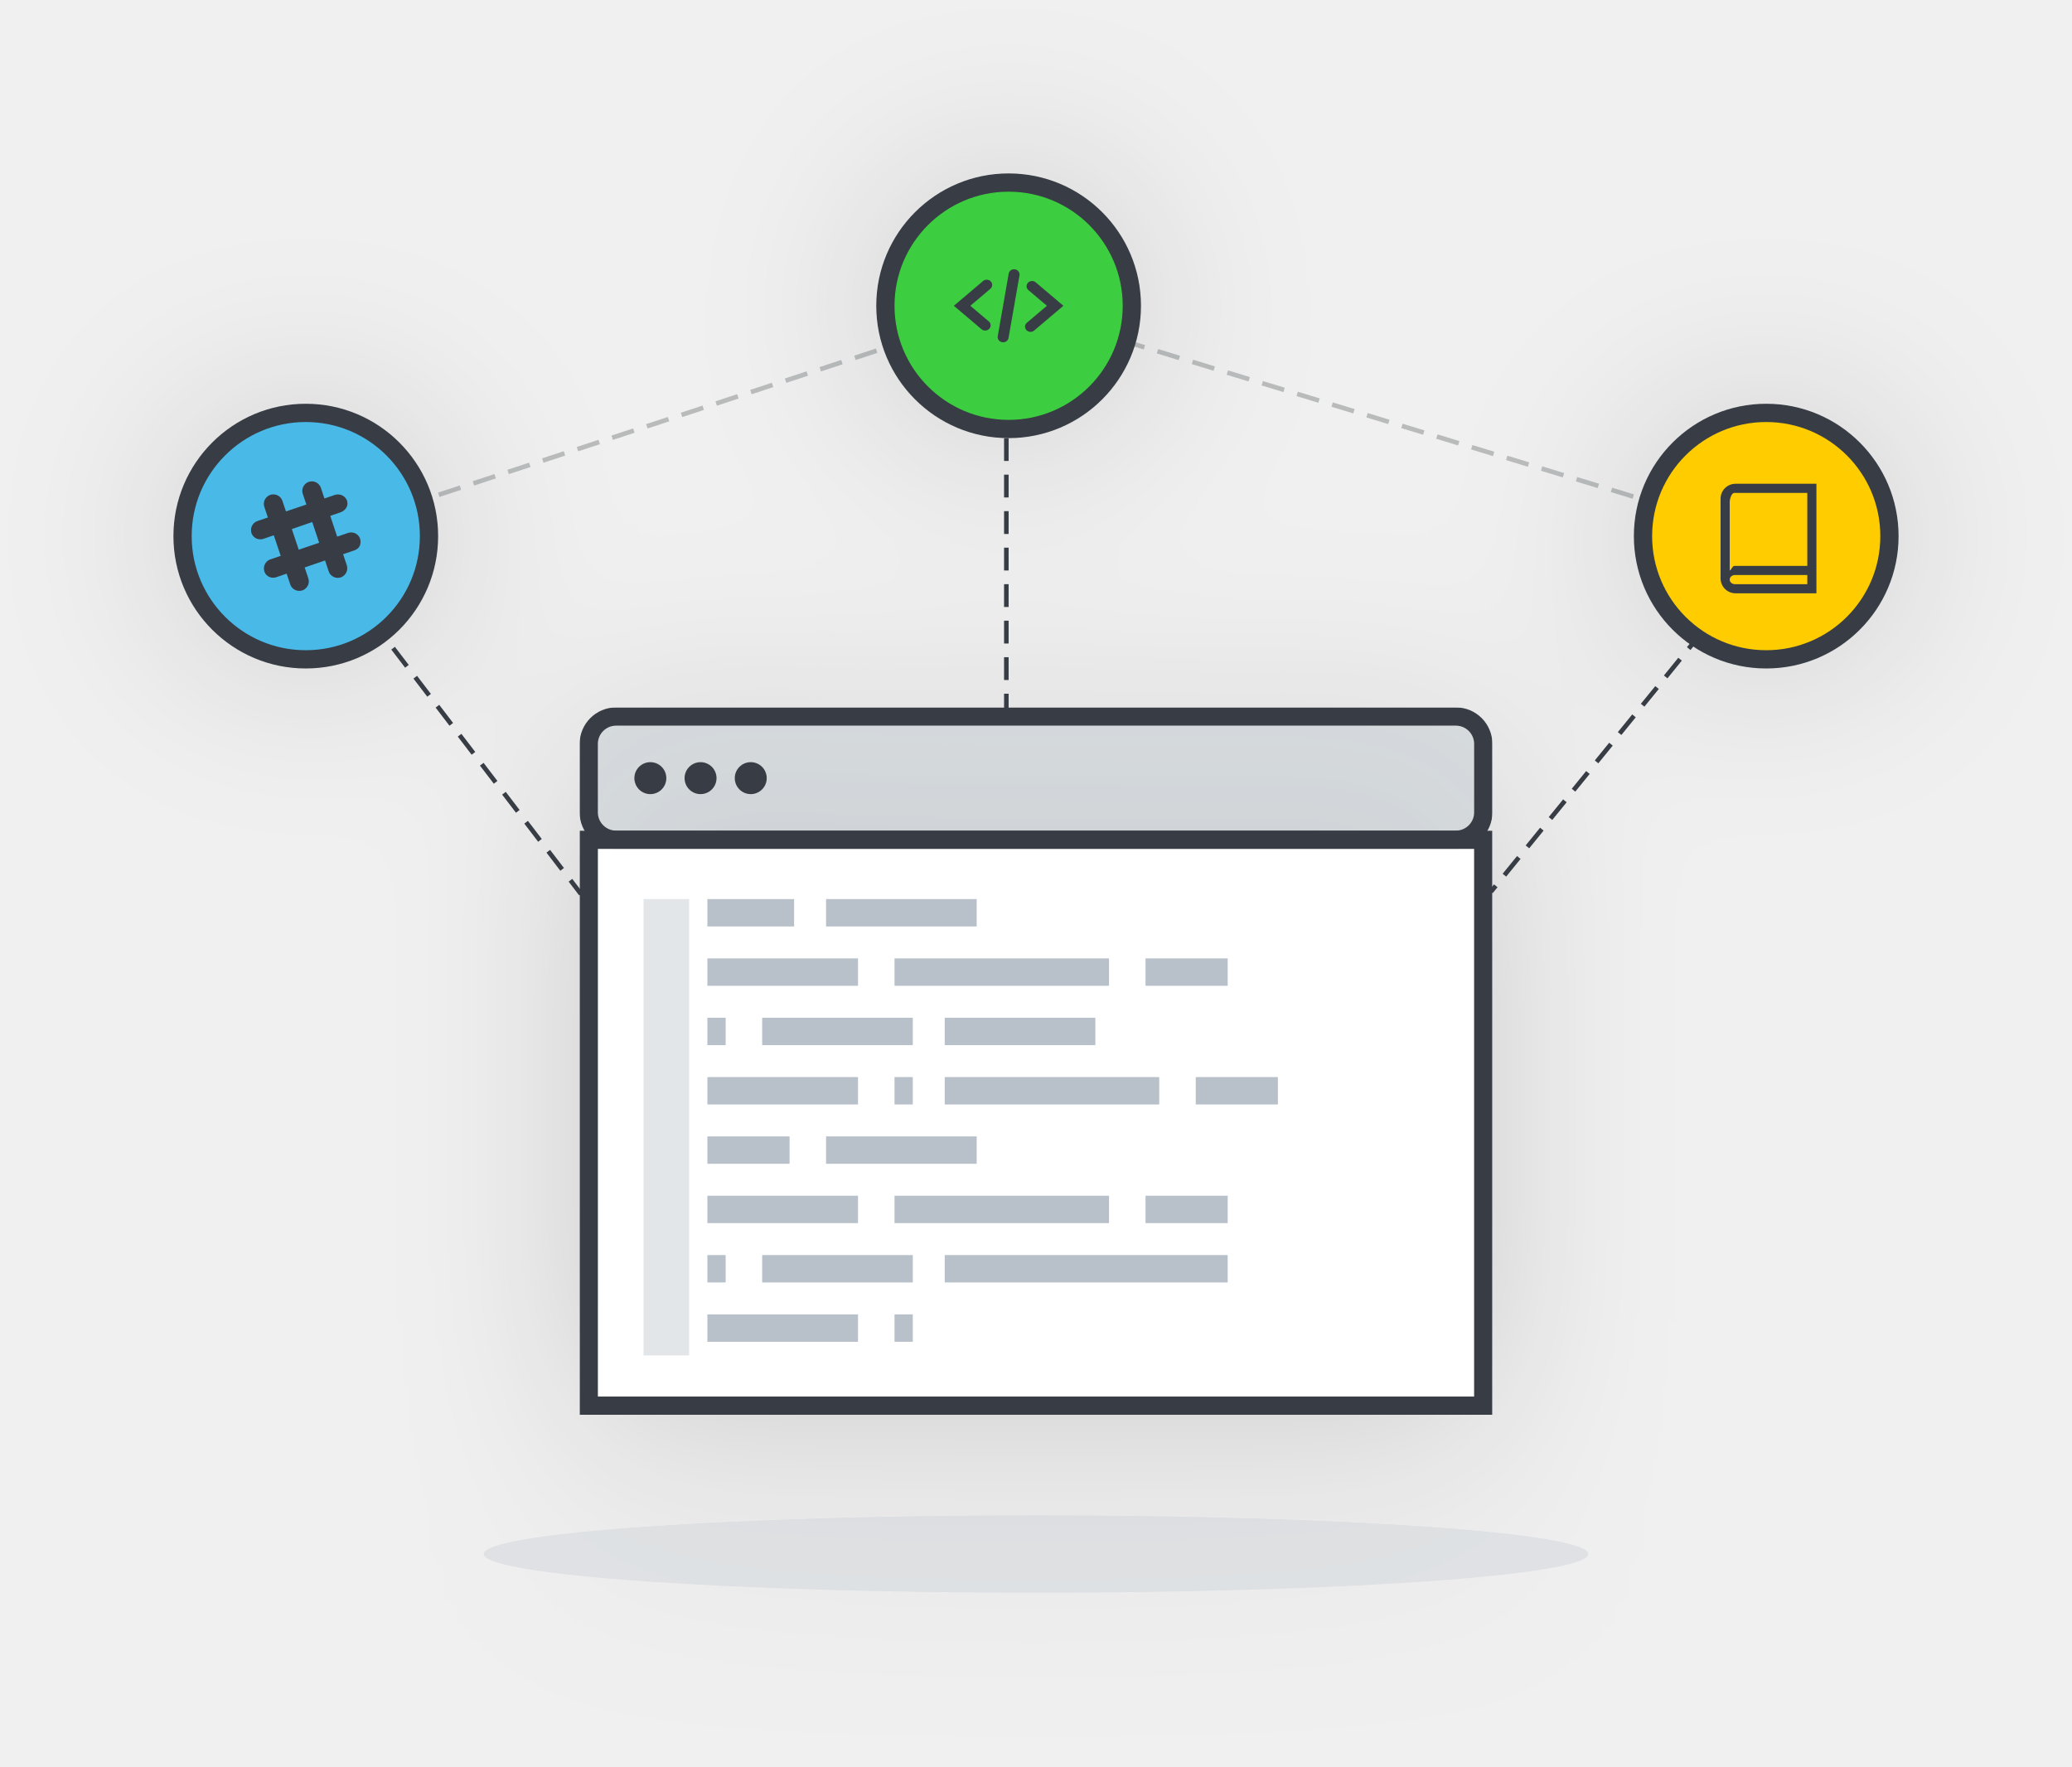
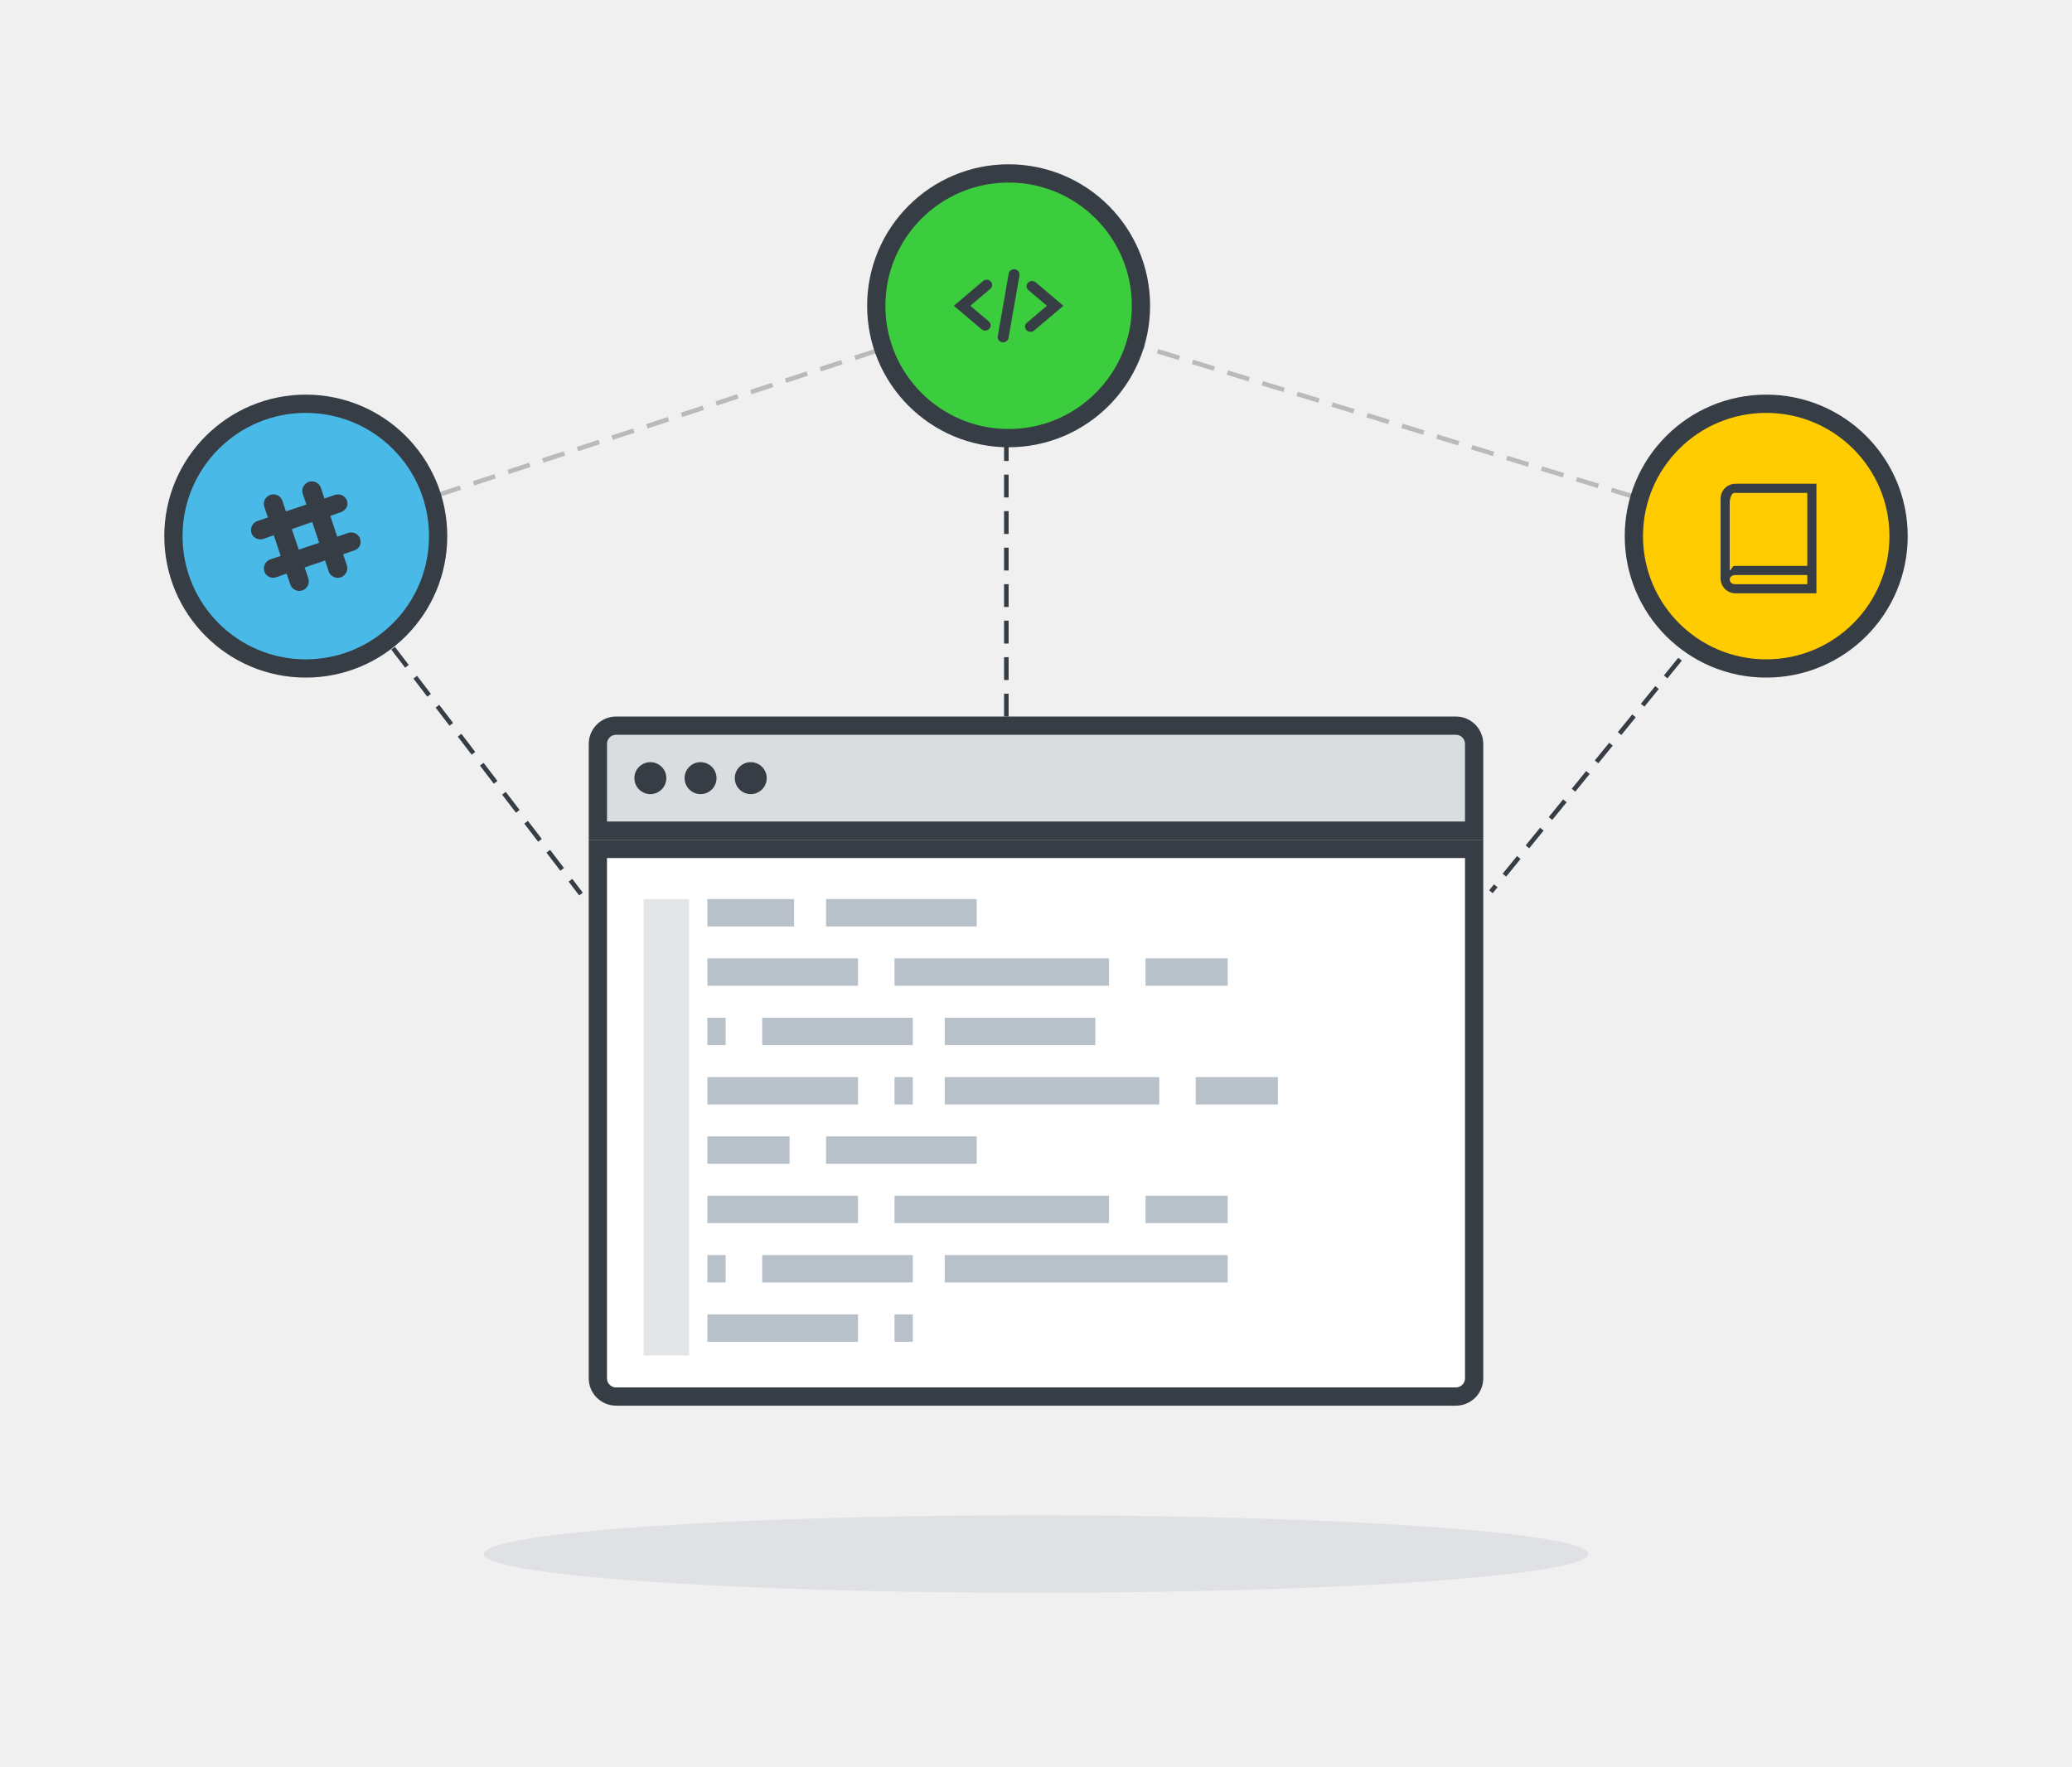
- <svg xmlns="http://www.w3.org/2000/svg" xmlns:xlink="http://www.w3.org/1999/xlink" width="454px" height="387px" viewBox="0 0 454 387" version="1.1">
-   <defs>
-     <filter x="-50%" y="-50%" width="200%" height="200%" filterUnits="objectBoundingBox" id="filter-1">
-       <feOffset dx="0" dy="0" in="SourceAlpha" result="shadowOffsetOuter1" />
-       <feGaussianBlur stdDeviation="20" in="shadowOffsetOuter1" result="shadowBlurOuter1" />
-       <feColorMatrix values="0 0 0 0 0   0 0 0 0 0   0 0 0 0 0  0 0 0 0.148 0" type="matrix" in="shadowBlurOuter1" result="shadowMatrixOuter1" />
-       <feMerge>
-         <feMergeNode in="shadowMatrixOuter1" />
-         <feMergeNode in="SourceGraphic" />
-       </feMerge>
-     </filter>
-     <circle id="path-2" cx="29" cy="79.47" r="29" />
-     <mask id="mask-3" maskContentUnits="userSpaceOnUse" maskUnits="objectBoundingBox" x="0" y="0" width="58" height="58" fill="white">
-       <use xlink:href="#path-2" />
-     </mask>
-     <circle id="path-4" cx="183" cy="29" r="29" />
-     <mask id="mask-5" maskContentUnits="userSpaceOnUse" maskUnits="objectBoundingBox" x="0" y="0" width="58" height="58" fill="white">
-       <use xlink:href="#path-4" />
-     </mask>
-     <circle id="path-6" cx="349" cy="79.47" r="29" />
-     <mask id="mask-7" maskContentUnits="userSpaceOnUse" maskUnits="objectBoundingBox" x="0" y="0" width="58" height="58" fill="white">
-       <use xlink:href="#path-6" />
-     </mask>
-     <rect id="path-8" x="93" y="148" width="192" height="120" />
-     <mask id="mask-9" maskContentUnits="userSpaceOnUse" maskUnits="objectBoundingBox" x="-4" y="-4" width="200" height="128">
-       <rect x="89" y="144" width="200" height="128" fill="white" />
-       <use xlink:href="#path-8" fill="black" />
-     </mask>
-     <rect id="path-10" x="93" y="121" width="192" height="23" rx="4" />
-     <mask id="mask-11" maskContentUnits="userSpaceOnUse" maskUnits="objectBoundingBox" x="-4" y="-4" width="200" height="31">
-       <rect x="89" y="117" width="200" height="31" fill="white" />
-       <use xlink:href="#path-10" fill="black" />
-     </mask>
-   </defs>
-   <g id="Desktop-design" stroke="none" stroke-width="1" fill="none" fill-rule="evenodd">
-     <g id="Help-page" transform="translate(-923, -736)">
-       <g id="Group-22" filter="url(#filter-1)" transform="translate(99, 30)">
-         <g id="Group-55" transform="translate(862, 744)">
-           <g id="Illustration-#1">
-             <g id="Group-21">
-               <path d="M350,80 L183,29" id="Line" stroke="#373D44" stroke-linecap="square" stroke-dasharray="4" opacity="0.3" />
-               <path d="M184,29 L29,80" id="Line" stroke="#373D44" stroke-linecap="square" stroke-dasharray="4" opacity="0.3" />
-               <path d="M29,79 L89,157.5" id="Line" stroke="#373D44" stroke-linecap="square" stroke-dasharray="4" />
-               <path d="M350,82 L289,157" id="Line" stroke="#373D44" stroke-linecap="square" stroke-dasharray="4" />
-               <path d="M182.5,26.5 L182.5,119.548" id="Line" stroke="#373D44" stroke-linecap="square" stroke-dasharray="4" />
-               <use id="Oval-644-Copy" stroke="#373D44" mask="url(#mask-3)" stroke-width="8" fill="#49B9E8" xlink:href="#path-2" />
-               <path d="M38.909,78.662 C39.505,78.662 40.002,78.857 40.401,79.246 C40.8,79.636 41,80.124 41,80.71 C41,81.643 40.553,82.268 39.659,82.585 L37.178,83.436 L37.986,85.845 C38.053,86.047 38.087,86.273 38.087,86.523 C38.087,87.09 37.885,87.58 37.481,87.994 C37.077,88.407 36.591,88.614 36.024,88.614 C35.572,88.614 35.161,88.484 34.791,88.225 C34.421,87.965 34.163,87.619 34.019,87.186 L33.226,84.806 L28.755,86.335 L29.548,88.701 C29.625,88.931 29.663,89.157 29.663,89.379 C29.663,89.946 29.462,90.436 29.058,90.85 C28.654,91.263 28.163,91.47 27.587,91.47 C27.135,91.47 26.726,91.34 26.361,91.08 C25.995,90.821 25.74,90.475 25.596,90.042 L24.803,87.691 L22.596,88.455 C22.317,88.542 22.077,88.585 21.875,88.585 C21.288,88.585 20.8,88.393 20.411,88.008 C20.022,87.624 19.827,87.138 19.827,86.552 C19.827,86.1 19.959,85.691 20.224,85.326 C20.488,84.96 20.832,84.705 21.255,84.561 L23.505,83.797 L21.99,79.282 L19.74,80.061 C19.49,80.138 19.26,80.177 19.048,80.177 C18.471,80.177 17.986,79.982 17.591,79.593 C17.197,79.203 17,78.72 17,78.143 C17,77.691 17.132,77.282 17.397,76.917 C17.661,76.552 18.005,76.297 18.428,76.153 L20.692,75.388 L19.928,73.095 C19.851,72.864 19.812,72.638 19.812,72.417 C19.812,71.84 20.014,71.347 20.418,70.939 C20.822,70.53 21.312,70.326 21.889,70.326 C22.341,70.326 22.75,70.455 23.115,70.715 C23.481,70.975 23.736,71.321 23.88,71.754 L24.659,74.061 L29.13,72.547 L28.351,70.239 C28.274,70.008 28.236,69.782 28.236,69.561 C28.236,68.994 28.44,68.504 28.849,68.09 C29.257,67.677 29.745,67.47 30.312,67.47 C30.764,67.47 31.175,67.602 31.546,67.867 C31.916,68.131 32.173,68.475 32.317,68.898 L33.082,71.22 L35.418,70.427 C35.62,70.369 35.827,70.34 36.038,70.34 C36.615,70.34 37.108,70.53 37.517,70.91 C37.925,71.29 38.13,71.763 38.13,72.33 C38.13,72.763 37.986,73.155 37.697,73.506 C37.409,73.857 37.053,74.105 36.63,74.249 L34.365,75.028 L35.88,79.585 L38.245,78.778 C38.476,78.701 38.697,78.662 38.909,78.662 L38.909,78.662 Z M27.457,82.441 L31.928,80.927 L30.413,76.383 L25.942,77.927 L27.457,82.441 Z" id="Shape" fill="#373D44" />
-               <use id="Oval-644-Copy" stroke="#373D44" mask="url(#mask-5)" stroke-width="8" fill="#3CCD3F" xlink:href="#path-4" />
-               <path d="M177.865,34.429 C177.582,34.429 177.297,34.334 177.069,34.141 L171,29 L177.406,23.574 C177.9,23.157 178.658,23.197 179.098,23.669 C179.539,24.141 179.494,24.863 178.999,25.282 L174.61,29 L178.662,32.431 C179.157,32.85 179.201,33.573 178.761,34.045 C178.525,34.299 178.195,34.429 177.865,34.429 L177.865,34.429 Z M188.594,34.426 L195,29 L188.931,23.859 C188.436,23.44 187.678,23.482 187.239,23.954 C186.799,24.426 186.843,25.149 187.338,25.568 L191.39,29 L187.001,32.717 C186.506,33.136 186.461,33.858 186.902,34.33 C187.138,34.585 187.468,34.714 187.798,34.714 C188.081,34.714 188.366,34.619 188.594,34.426 L188.594,34.426 Z M182.983,36.046 L185.382,22.331 C185.491,21.709 185.05,21.12 184.396,21.016 C183.74,20.911 183.124,21.333 183.017,21.956 L180.618,35.67 C180.509,36.293 180.95,36.881 181.604,36.985 C181.671,36.995 181.736,37 181.802,37 C182.378,37 182.886,36.603 182.983,36.046 L182.983,36.046 Z" id="Shape" fill="#373D44" />
-               <use id="Oval-644-Copy" stroke="#373D44" mask="url(#mask-7)" stroke-width="8" fill="#FFCC01" xlink:href="#path-6" />
-               <path d="M339,71.273 L339,88.727 C339,90.535 340.465,92 342.273,92 L360,92 L360,68 L342.273,68 C340.465,68 339,69.465 339,71.273 Z M358,90 L342.133,90 C341.507,90 341,89.552 341,89 C341,88.448 341.507,88 342.133,88 L358,88 L358,90 L358,90 Z M342,86 C341.602,86 341.355,86.879 341,87 L341,72 C341,71.397 341.374,70 342,70 L358,70 L358,86 L342,86 Z" id="Shape" fill="#373D44" />
-               <ellipse id="Oval-51" fill="#B8C0C9" opacity="0.3" cx="189" cy="302.5" rx="121" ry="8.5" />
-               <g id="Rectangle-121">
-                 <use fill="#FFFFFF" fill-rule="evenodd" xlink:href="#path-8" />
-                 <use stroke="#373D44" mask="url(#mask-9)" stroke-width="8" xlink:href="#path-8" />
-               </g>
-               <g id="Rectangle-121">
-                 <use fill-opacity="0.4" fill="#B8C0C9" fill-rule="evenodd" xlink:href="#path-10" />
-                 <use stroke="#373D44" mask="url(#mask-11)" stroke-width="8" xlink:href="#path-10" />
-               </g>
-               <ellipse id="Oval-66" fill="#373D44" cx="104.499" cy="132.5" rx="3.499" ry="3.5" />
-               <ellipse id="Oval-66" fill="#373D44" cx="115.499" cy="132.5" rx="3.499" ry="3.5" />
-               <ellipse id="Oval-66" fill="#373D44" cx="126.499" cy="132.5" rx="3.499" ry="3.5" />
-               <rect id="Rectangle-123" fill="#B8C0C9" opacity="0.4" x="103" y="159" width="10" height="100" />
-               <rect id="Rectangle-124" fill="#B8C0C9" x="117" y="159" width="19" height="6" />
-               <rect id="Rectangle-124" fill="#B8C0C9" x="117" y="211" width="18" height="6" />
-               <rect id="Rectangle-124" fill="#B8C0C9" x="117" y="237" width="4" height="6" />
-               <rect id="Rectangle-124" fill="#B8C0C9" x="158" y="250" width="4" height="6" />
-               <rect id="Rectangle-124" fill="#B8C0C9" x="169" y="237" width="62" height="6" />
-               <rect id="Rectangle-124" fill="#B8C0C9" x="129" y="237" width="33" height="6" />
-               <rect id="Rectangle-124" fill="#B8C0C9" x="117" y="224" width="33" height="6" />
-               <rect id="Rectangle-124" fill="#B8C0C9" x="117" y="250" width="33" height="6" />
-               <rect id="Rectangle-124" fill="#B8C0C9" x="158" y="224" width="47" height="6" />
-               <rect id="Rectangle-124" fill="#B8C0C9" x="169" y="198" width="47" height="6" />
-               <rect id="Rectangle-124" fill="#B8C0C9" x="213" y="224" width="18" height="6" />
-               <rect id="Rectangle-124" fill="#B8C0C9" x="143" y="211" width="33" height="6" />
-               <rect id="Rectangle-124" fill="#B8C0C9" x="117" y="185" width="4" height="6" />
-               <rect id="Rectangle-124" fill="#B8C0C9" x="158" y="198" width="4" height="6" />
-               <rect id="Rectangle-124" fill="#B8C0C9" x="169" y="185" width="33" height="6" />
-               <rect id="Rectangle-124" fill="#B8C0C9" x="129" y="185" width="33" height="6" />
-               <rect id="Rectangle-124" fill="#B8C0C9" x="117" y="172" width="33" height="6" />
-               <rect id="Rectangle-124" fill="#B8C0C9" x="117" y="198" width="33" height="6" />
-               <rect id="Rectangle-124" fill="#B8C0C9" x="158" y="172" width="47" height="6" />
-               <rect id="Rectangle-124" fill="#B8C0C9" x="213" y="172" width="18" height="6" />
-               <rect id="Rectangle-124" fill="#B8C0C9" x="224" y="198" width="18" height="6" />
-               <rect id="Rectangle-124" fill="#B8C0C9" x="143" y="159" width="33" height="6" />
-               <g id="***-Browser" transform="translate(103, 159)" opacity="0.3">
-                 <g id="Group-47" />
-               </g>
-             </g>
-           </g>
-         </g>
-       </g>
-     </g>
-   </g>
+ <svg xmlns="http://www.w3.org/2000/svg" height="387" width="454" viewBox="0 0 454 387">
+   <path stroke-linecap="square" stroke-dasharray="4" stroke="#373d44" opacity=".3" d="M388 118l-167-51M222 67l-155 51" fill="none" />
+   <path stroke-linecap="square" stroke-dasharray="4" stroke="#373d44" d="M67 117l60 78.5M388 120l-61 75M220.5 64.5v93.05" fill="none" />
+   <path stroke-width="4" stroke="#373d44" fill="#49b9e8" fill-rule="evenodd" d="M67 146.47c16.02 0 29-12.98 29-29s-12.98-29-29-29-29 12.98-29 29 12.98 29 29 29zm0 0" />
+   <path fill="#373d44" fill-rule="evenodd" d="M76.91 116.66c.59 0 1.09.2 1.49.59.4.39.6.87.6 1.46 0 .93-.45 1.56-1.34 1.88l-2.48.85.81 2.4c.06.21.1.43.1.68 0 .57-.21 1.06-.61 1.47-.4.42-.89.62-1.46.62-.45 0-.86-.13-1.23-.39-.37-.25-.63-.6-.77-1.03l-.79-2.38-4.48 1.53.8 2.36c.08.23.11.46.11.68 0 .57-.2 1.06-.6 1.47-.41.41-.9.62-1.47.62-.46 0-.86-.13-1.23-.39-.36-.26-.62-.61-.76-1.04l-.8-2.35-2.2.77c-.28.08-.52.13-.73.13-.58 0-1.07-.2-1.46-.58-.39-.39-.58-.87-.58-1.46 0-.45.13-.86.39-1.22.27-.37.61-.62 1.03-.77l2.25-.76-1.51-4.52-2.25.78c-.25.08-.48.12-.69.12-.58 0-1.06-.2-1.46-.59-.39-.39-.59-.87-.59-1.45 0-.45.13-.86.4-1.22.26-.37.6-.62 1.03-.77l2.26-.76-.76-2.3c-.08-.23-.12-.45-.12-.67 0-.58.2-1.07.61-1.48.4-.41.89-.61 1.47-.61.45 0 .86.13 1.23.39.36.25.62.6.76 1.03l.78 2.31 4.47-1.51-.78-2.31c-.08-.23-.11-.46-.11-.68 0-.57.2-1.06.61-1.47.41-.41.9-.62 1.46-.62.45 0 .87.13 1.24.4.37.26.62.6.77 1.03l.76 2.32 2.34-.79c.2-.06.41-.09.62-.09.58 0 1.07.19 1.48.57.41.38.61.85.61 1.42 0 .43-.14.83-.43 1.18s-.65.59-1.07.74l-2.26.78 1.51 4.56 2.37-.81c.23-.08.45-.12.66-.12zm-11.45 3.78l4.47-1.51-1.52-4.55-4.47 1.55 1.52 4.51zm0 0" />
+   <path stroke-width="4" stroke="#373d44" fill="#3ccd3f" fill-rule="evenodd" d="M221 96c16.02 0 29-12.98 29-29s-12.98-29-29-29-29 12.98-29 29 12.98 29 29 29zm0 0" />
+   <path fill="#373d44" fill-rule="evenodd" d="M215.87 72.43c-.29 0-.57-.1-.8-.29l-6.07-5.14 6.41-5.43c.49-.41 1.25-.37 1.69.1.44.47.39 1.19-.1 1.61l-4.39 3.72 4.05 3.43c.5.42.54 1.14.1 1.61-.23.26-.56.39-.89.39zm10.72 0l6.41-5.43-6.07-5.14c-.49-.42-1.25-.38-1.69.09-.44.48-.4 1.2.1 1.62l4.05 3.43-4.39 3.72c-.49.42-.54 1.14-.1 1.61.24.26.57.38.9.38.28 0 .57-.09.79-.28zm-5.61 1.62l2.4-13.72c.11-.62-.33-1.21-.98-1.31-.66-.11-1.28.31-1.38.94l-2.4 13.71c-.11.62.33 1.21.98 1.32l.2.01c.58 0 1.09-.4 1.18-.95zm0 0" />
+   <path stroke-width="4" stroke="#373d44" fill="#ffcc01" fill-rule="evenodd" d="M387 146.47c16.02 0 29-12.98 29-29s-12.98-29-29-29-29 12.98-29 29 12.98 29 29 29zm0 0" />
+   <path fill="#373d44" fill-rule="evenodd" d="M377 109.27v17.46c0 1.81 1.46 3.27 3.27 3.27h17.73v-24h-17.73c-1.81 0-3.27 1.46-3.27 3.27zm19 18.73h-15.87c-.62 0-1.13-.45-1.13-1s.51-1 1.13-1h15.87v2zm-16-4c-.4 0-.64.88-1 1v-15c0-.6.37-2 1-2h16v16h-16zm0 0" />
+   <path fill="#b8c0c9" opacity=".3" fill-rule="evenodd" d="M227 349c66.83 0 121-3.81 121-8.5 0-4.69-54.17-8.5-121-8.5s-121 3.81-121 8.5c0 4.69 54.17 8.5 121 8.5zm0 0" />
+   <path stroke-width="4" stroke="#373d44" fill="#fff" fill-rule="evenodd" d="M131 186h192v116.01c0 2.2-1.79 3.99-4 3.99h-184c-2.21 0-4-1.79-4-3.99v-116.01zm0 0" />
+   <path stroke-width="4" stroke="#373d44" fill-opacity=".4" fill="#b8c0c9" fill-rule="evenodd" d="M131 163.01c0-2.22 1.79-4.01 4-4.01h184c2.21 0 4 1.79 4 4.01v18.99h-192v-18.99zm0 0" />
+   <path fill="#373d44" fill-rule="evenodd" d="M142.5 174c1.93 0 3.5-1.57 3.5-3.5s-1.57-3.5-3.5-3.5-3.5 1.57-3.5 3.5 1.57 3.5 3.5 3.5zm0 0M153.5 174c1.93 0 3.5-1.57 3.5-3.5s-1.57-3.5-3.5-3.5-3.5 1.57-3.5 3.5 1.57 3.5 3.5 3.5zm0 0M164.5 174c1.93 0 3.5-1.57 3.5-3.5s-1.57-3.5-3.5-3.5-3.5 1.57-3.5 3.5 1.57 3.5 3.5 3.5zm0 0" />
+   <path fill="#b8c0c9" opacity=".4" fill-rule="evenodd" d="M141 197h10v100h-10v-100zm0 0" />
+   <path fill="#b8c0c9" fill-rule="evenodd" d="M155 197h19v6h-19v-6zm0 0M155 249h18v6h-18v-6zm0 0M155 275h4v6h-4v-6zm0 0M196 288h4v6h-4v-6zm0 0M207 275h62v6h-62v-6zm0 0M167 275h33v6h-33v-6zm0 0M155 262h33v6h-33v-6zm0 0M155 288h33v6h-33v-6zm0 0M196 262h47v6h-47v-6zm0 0M207 236h47v6h-47v-6zm0 0M251 262h18v6h-18v-6zm0 0M181 249h33v6h-33v-6zm0 0M155 223h4v6h-4v-6zm0 0M196 236h4v6h-4v-6zm0 0M207 223h33v6h-33v-6zm0 0M167 223h33v6h-33v-6zm0 0M155 210h33v6h-33v-6zm0 0M155 236h33v6h-33v-6zm0 0M196 210h47v6h-47v-6zm0 0M251 210h18v6h-18v-6zm0 0M262 236h18v6h-18v-6zm0 0M181 197h33v6h-33v-6zm0 0" />
</svg>
